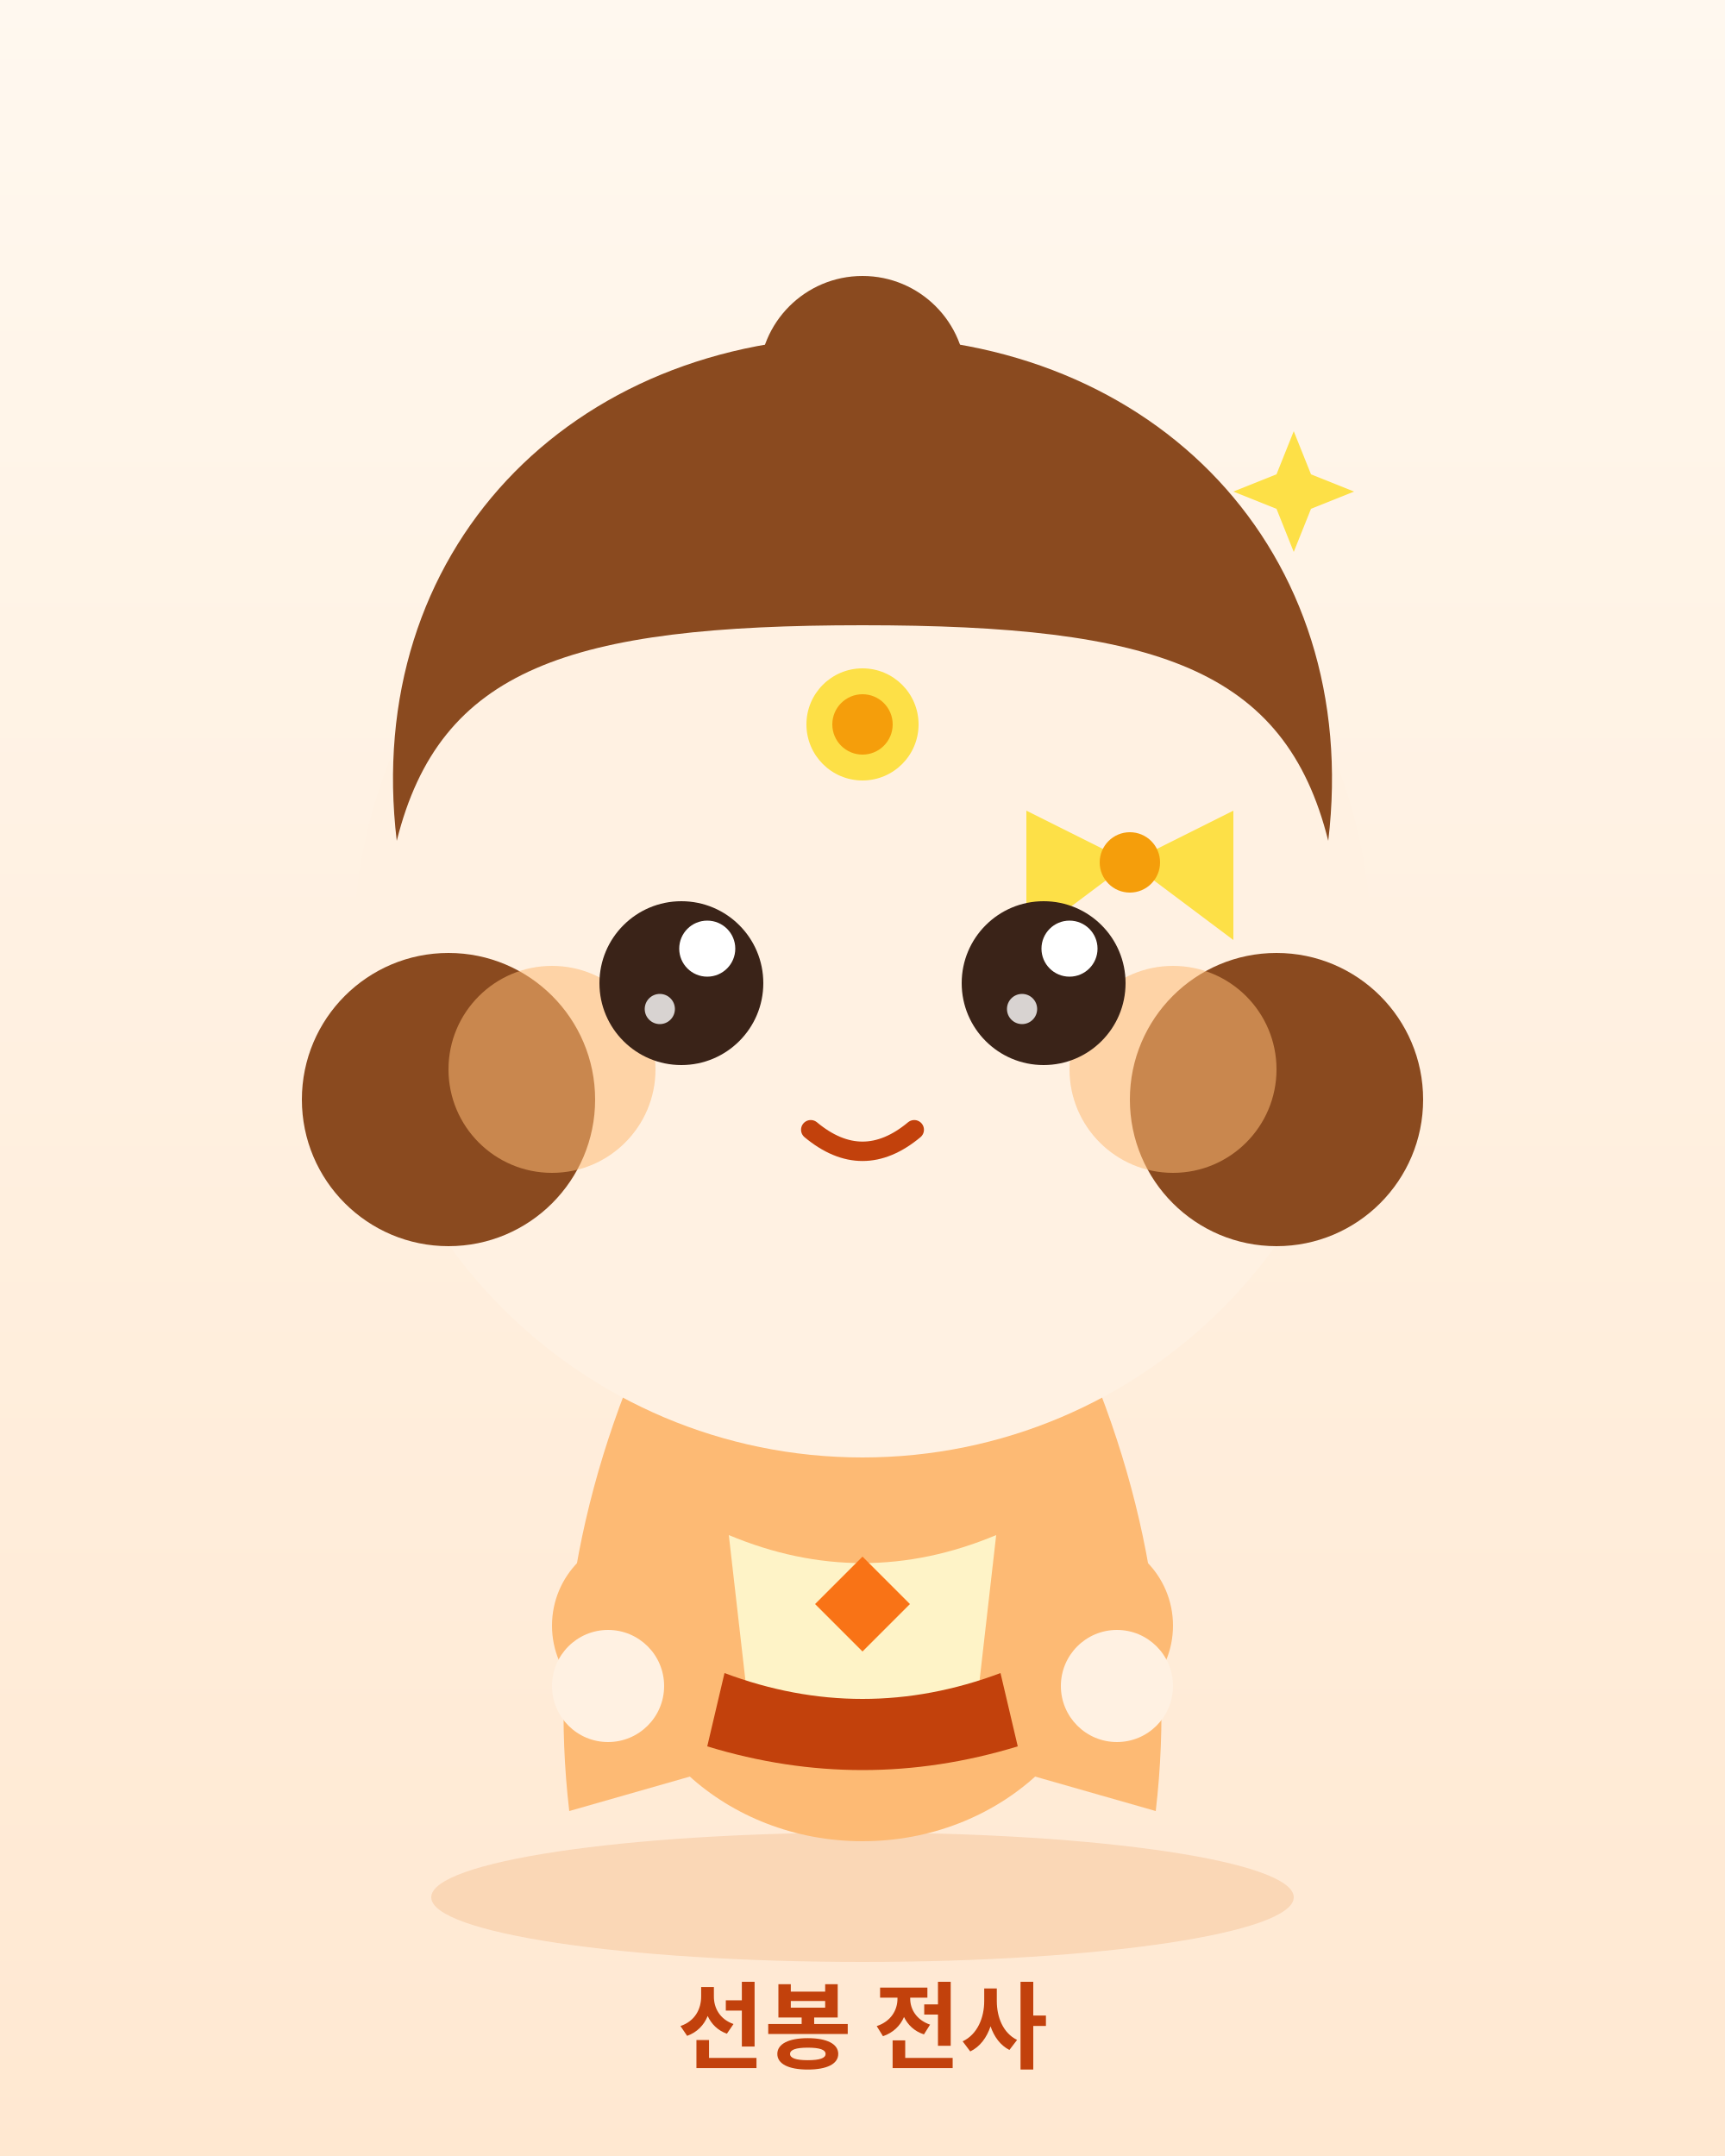
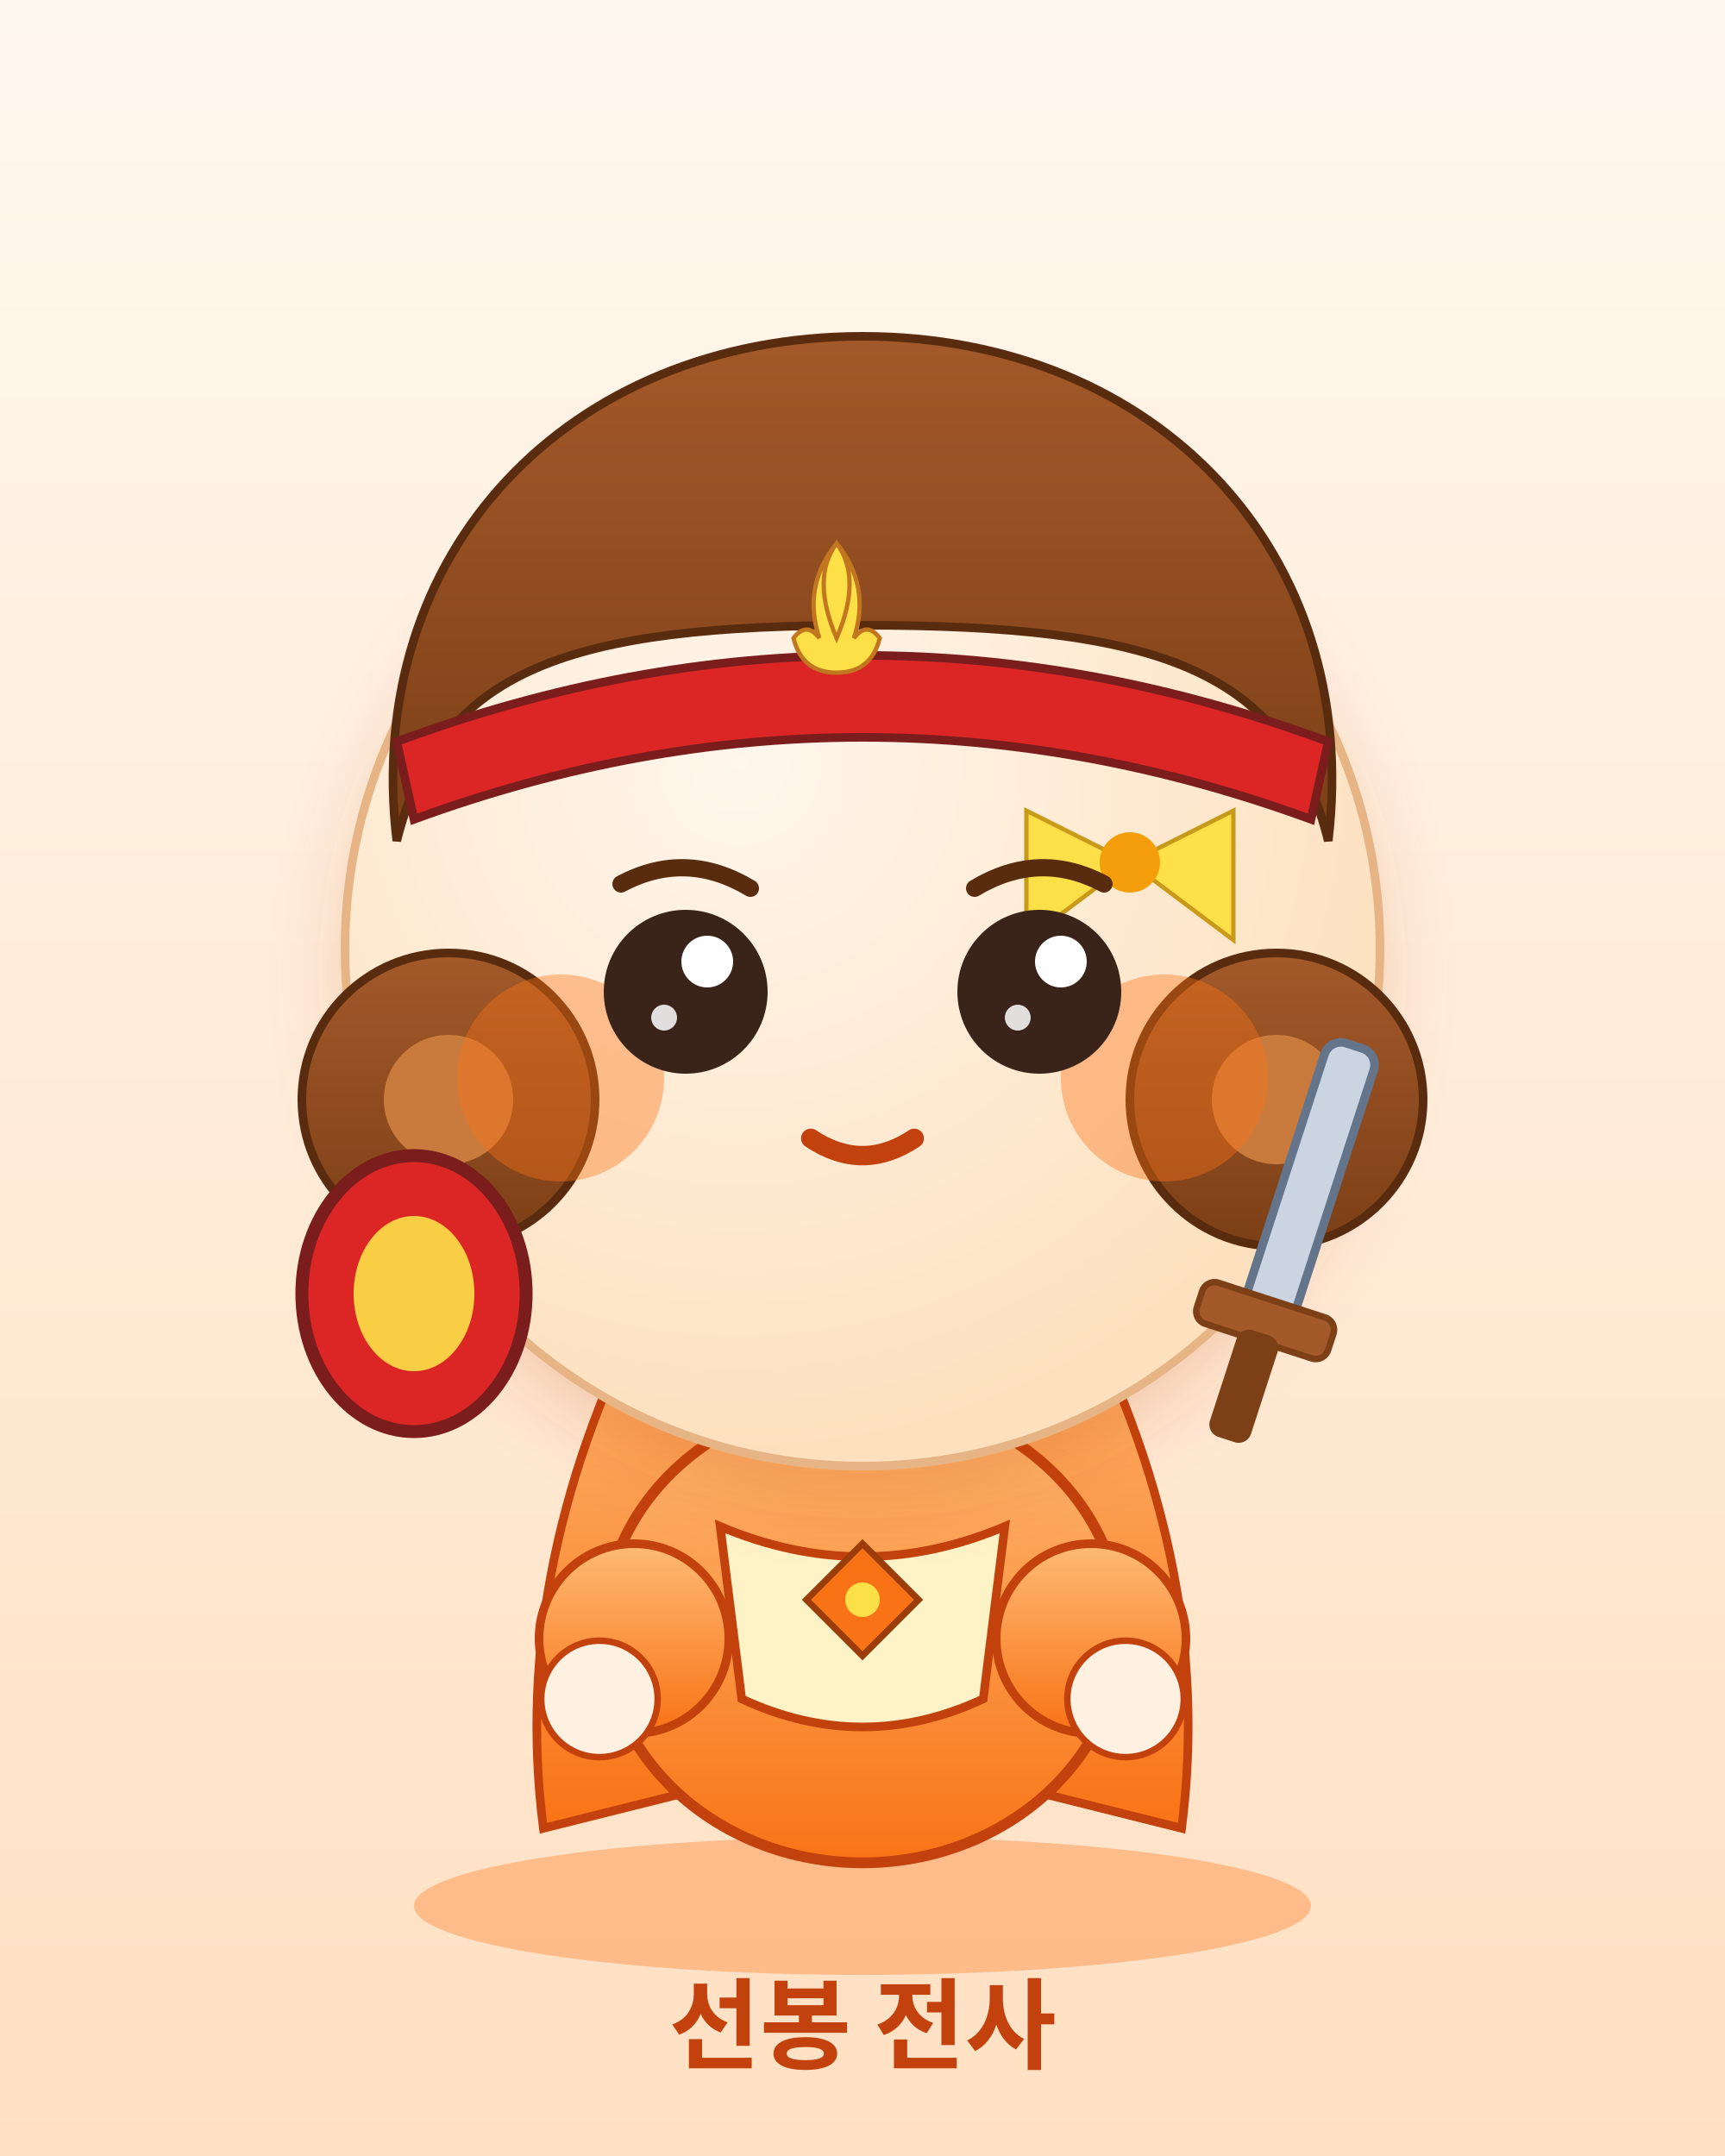
<svg xmlns="http://www.w3.org/2000/svg" width="400" height="500" viewBox="0 0 400 500">
  <defs>
-     <linearGradient id="bg" x1="0%" y1="0%" x2="0%" y2="100%">
+     <linearGradient id="bgVANGUARDfemale" x1="0%" y1="0%" x2="0%" y2="100%">
      <stop offset="0%" stop-color="#fff8ef" />
-       <stop offset="100%" stop-color="#ffe8d1" />
+       <stop offset="100%" stop-color="#ffe0c2" />
    </linearGradient>
+     <radialGradient id="faceVANGUARDfemale" cx="38%" cy="32%" r="70%">
+       <stop offset="0%" stop-color="#fff6ec" />
+       <stop offset="100%" stop-color="#fde0bd" />
+     </radialGradient>
+     <linearGradient id="furVANGUARDfemale" x1="0%" y1="0%" x2="0%" y2="100%">
+       <stop offset="0%" stop-color="#a3592a" />
+       <stop offset="100%" stop-color="#7c3f16" />
+     </linearGradient>
+     <linearGradient id="bodyVANGUARDfemale" x1="0%" y1="0%" x2="0%" y2="100%">
+       <stop offset="0%" stop-color="#fdba74" />
+       <stop offset="100%" stop-color="#f97316" />
+     </linearGradient>
+     <filter id="shadowVANGUARDfemale" x="-30%" y="-30%" width="160%" height="160%">
+       <feDropShadow dx="0" dy="6" stdDeviation="8" flood-color="#c2410c" flood-opacity="0.18" />
+     </filter>
  </defs>
-   <rect width="400" height="500" fill="url(#bg)" />
-   <ellipse cx="200" cy="440" rx="100" ry="15" fill="#f5c398" opacity="0.5" />
-   <path d="M 155 300 Q 125 360 132 420 L 160 412 Q 158 360 178 305 Z" fill="#fdba74" />
-   <path d="M 245 300 Q 275 360 268 420 L 240 412 Q 242 360 222 305 Z" fill="#fdba74" />
-   <ellipse cx="200" cy="375" rx="57" ry="52" fill="#fdba74" />
-   <path d="M 169 356 Q 200 369 231 356 L 227 391 Q 200 403 173 391 Z" fill="#fef3c7" />
-   <path d="M 200 361 L 211 372 L 200 383 L 189 372 Z" fill="#f97316" />
-   <path d="M 168 388 Q 200 400 232 388 L 236 405 Q 200 416 164 405 Z" fill="#c2410c" />
-   <circle cx="149" cy="377" r="21" fill="#fdba74" />
-   <circle cx="251" cy="377" r="21" fill="#fdba74" />
-   <circle cx="141" cy="391" r="13" fill="#fff1e2" />
-   <circle cx="259" cy="391" r="13" fill="#fff1e2" />
-   <circle cx="200" cy="220" r="118" fill="#fff1e2" />
-   <circle cx="104" cy="255" r="34" fill="#8a4a1f" />
-   <circle cx="296" cy="255" r="34" fill="#8a4a1f" />
-   <path d="M 92 195 C 84 128 132 78 200 78 C 268 78 316 128 308 195            C 298 155 268 145 200 145 C 132 145 102 155 92 195 Z" fill="#8a4a1f" />
-   <circle cx="200" cy="88" r="24" fill="#8a4a1f" />
-   <path d="M 262 200 L 286 188 L 286 218 Z" fill="#fde047" />
-   <path d="M 262 200 L 238 188 L 238 218 Z" fill="#fde047" />
+   <rect width="400" height="500" fill="url(#bgVANGUARDfemale)" />
+   <ellipse cx="200" cy="442" rx="104" ry="16" fill="#f97316" opacity="0.35" />
+   <path d="M 152 298 Q 118 362 126 424 L 158 416 Q 155 362 177 303 Z" fill="url(#bodyVANGUARDfemale)" stroke="#c2410c" stroke-width="2" />
+   <path d="M 248 298 Q 282 362 274 424 L 242 416 Q 245 362 223 303 Z" fill="url(#bodyVANGUARDfemale)" stroke="#c2410c" stroke-width="2" />
+   <ellipse cx="200" cy="378" rx="60" ry="54" fill="url(#bodyVANGUARDfemale)" stroke="#c2410c" stroke-width="2.5" />
+   <path d="M 167 354 Q 200 368 233 354 L 228 394 Q 200 407 172 394 Z" fill="#fef3c7" stroke="#c2410c" stroke-width="2" />
+   <path d="M 200 358 L 213 371 L 200 384 L 187 371 Z" fill="#f97316" stroke="#9a3d0a" stroke-width="1.5" />
+   <circle cx="200" cy="371" r="4" fill="#fde047" />
+   <circle cx="147" cy="380" r="22" fill="url(#bodyVANGUARDfemale)" stroke="#c2410c" stroke-width="2" />
+   <circle cx="253" cy="380" r="22" fill="url(#bodyVANGUARDfemale)" stroke="#c2410c" stroke-width="2" />
+   <circle cx="139" cy="394" r="13.5" fill="#fff1e2" stroke="#c2410c" stroke-width="1.5" />
+   <circle cx="261" cy="394" r="13.5" fill="#fff1e2" stroke="#c2410c" stroke-width="1.5" />
+   <circle cx="200" cy="220" r="120" fill="url(#faceVANGUARDfemale)" filter="url(#shadowVANGUARDfemale)" stroke="#e7b585" stroke-width="2" />
+   <circle cx="104" cy="255" r="34" fill="url(#furVANGUARDfemale)" stroke="#5a2c0f" stroke-width="2" />
+   <circle cx="296" cy="255" r="34" fill="url(#furVANGUARDfemale)" stroke="#5a2c0f" stroke-width="2" />
+   <circle cx="104" cy="255" r="15" fill="#c97a3d" />
+   <circle cx="296" cy="255" r="15" fill="#c97a3d" />
+   <path d="M 92 195 C 84 128 132 78 200 78 C 268 78 316 128 308 195            C 298 155 268 145 200 145 C 132 145 102 155 92 195 Z" fill="url(#furVANGUARDfemale)" stroke="#5a2c0f" stroke-width="2" />
+   <path d="M 262 200 L 286 188 L 286 218 Z" fill="#fde047" stroke="#c99a1a" stroke-width="1" />
+   <path d="M 262 200 L 238 188 L 238 218 Z" fill="#fde047" stroke="#c99a1a" stroke-width="1" />
  <circle cx="262" cy="200" r="7" fill="#f59e0b" />
-   <circle cx="200" cy="168" r="13" fill="#fde047" />
-   <circle cx="200" cy="168" r="7" fill="#f59e0b" />
-   <circle cx="128" cy="248" r="24" fill="#fdba74" opacity="0.55" />
-   <circle cx="272" cy="248" r="24" fill="#fdba74" opacity="0.55" />
-   <circle cx="158" cy="228" r="19" fill="#3a2318" />
-   <circle cx="242" cy="228" r="19" fill="#3a2318" />
-   <circle cx="164" cy="220" r="6.5" fill="#ffffff" />
-   <circle cx="248" cy="220" r="6.5" fill="#ffffff" />
-   <circle cx="153" cy="234" r="3.5" fill="#ffffff" opacity="0.8" />
-   <circle cx="237" cy="234" r="3.5" fill="#ffffff" opacity="0.8" />
-   <path d="M 188 262 Q 200 272 212 262" stroke="#c2410c" stroke-width="4.5" fill="none" stroke-linecap="round" />
-   <path d="M 300 100 l 4 10 l 10 4 l -10 4 l -4 10 l -4 -10 l -10 -4 l 10 -4 z" fill="#fde047" />
-   <text x="200" y="478" text-anchor="middle" font-family="Noto Sans CJK KR, sans-serif" font-size="22" font-weight="700" fill="#c2410c">선봉 전사</text>
+   <path d="M 92 172 Q 200 132 308 172 L 304 190 Q 200 152 96 190 Z" fill="#dc2626" stroke="#7c1d1d" stroke-width="2" />
+   <path d="M 194 148 q 6 -14 0 -22 q -8 10 -4 22 q -3 -4 -6 0 q 2 8 10 8 q 8 0 10 -8 q -3 -4 -6 0 q 4 -12 -4 -22 q -6 8 0 22 z" fill="#fde047" stroke="#c2761f" stroke-width="1" />
+   <circle cx="130" cy="250" r="24" fill="#f97316" opacity="0.4" />
+   <circle cx="270" cy="250" r="24" fill="#f97316" opacity="0.4" />
+   <circle cx="159" cy="230" r="19" fill="#3a2318" />
+   <circle cx="241" cy="230" r="19" fill="#3a2318" />
+   <circle cx="164" cy="223" r="6" fill="#ffffff" />
+   <circle cx="246" cy="223" r="6" fill="#ffffff" />
+   <circle cx="154" cy="236" r="3" fill="#ffffff" opacity="0.85" />
+   <circle cx="236" cy="236" r="3" fill="#ffffff" opacity="0.85" />
+   <path d="M 144 205 Q 159 197 174 206" stroke="#5a2c0f" stroke-width="4" fill="none" stroke-linecap="round" />
+   <path d="M 226 206 Q 241 197 256 205" stroke="#5a2c0f" stroke-width="4" fill="none" stroke-linecap="round" />
+   <path d="M 188 264 Q 200 272 212 264" stroke="#c2410c" stroke-width="4.5" fill="none" stroke-linecap="round" />
+   <g transform="translate(298 292) rotate(18)">
+     <rect x="-6" y="-52" width="12" height="70" rx="4" fill="#cbd5e1" stroke="#64748b" stroke-width="2" />
+     <rect x="-16" y="10" width="32" height="10" rx="3" fill="#a3592a" stroke="#7c3f16" stroke-width="1.5" />
+     <rect x="-5" y="18" width="10" height="26" rx="3" fill="#7c3f16" />
+   </g>
+   <g transform="translate(96 300)">
+     <ellipse cx="0" cy="0" rx="26" ry="32" fill="#dc2626" stroke="#7c1d1d" stroke-width="3" />
+     <ellipse cx="0" cy="0" rx="14" ry="18" fill="#fde047" opacity="0.9" />
+   </g>
+   <text x="200" y="478" text-anchor="middle" font-family="Noto Sans CJK KR, sans-serif" font-size="23" font-weight="700" fill="#c2410c">선봉 전사</text>
</svg>
